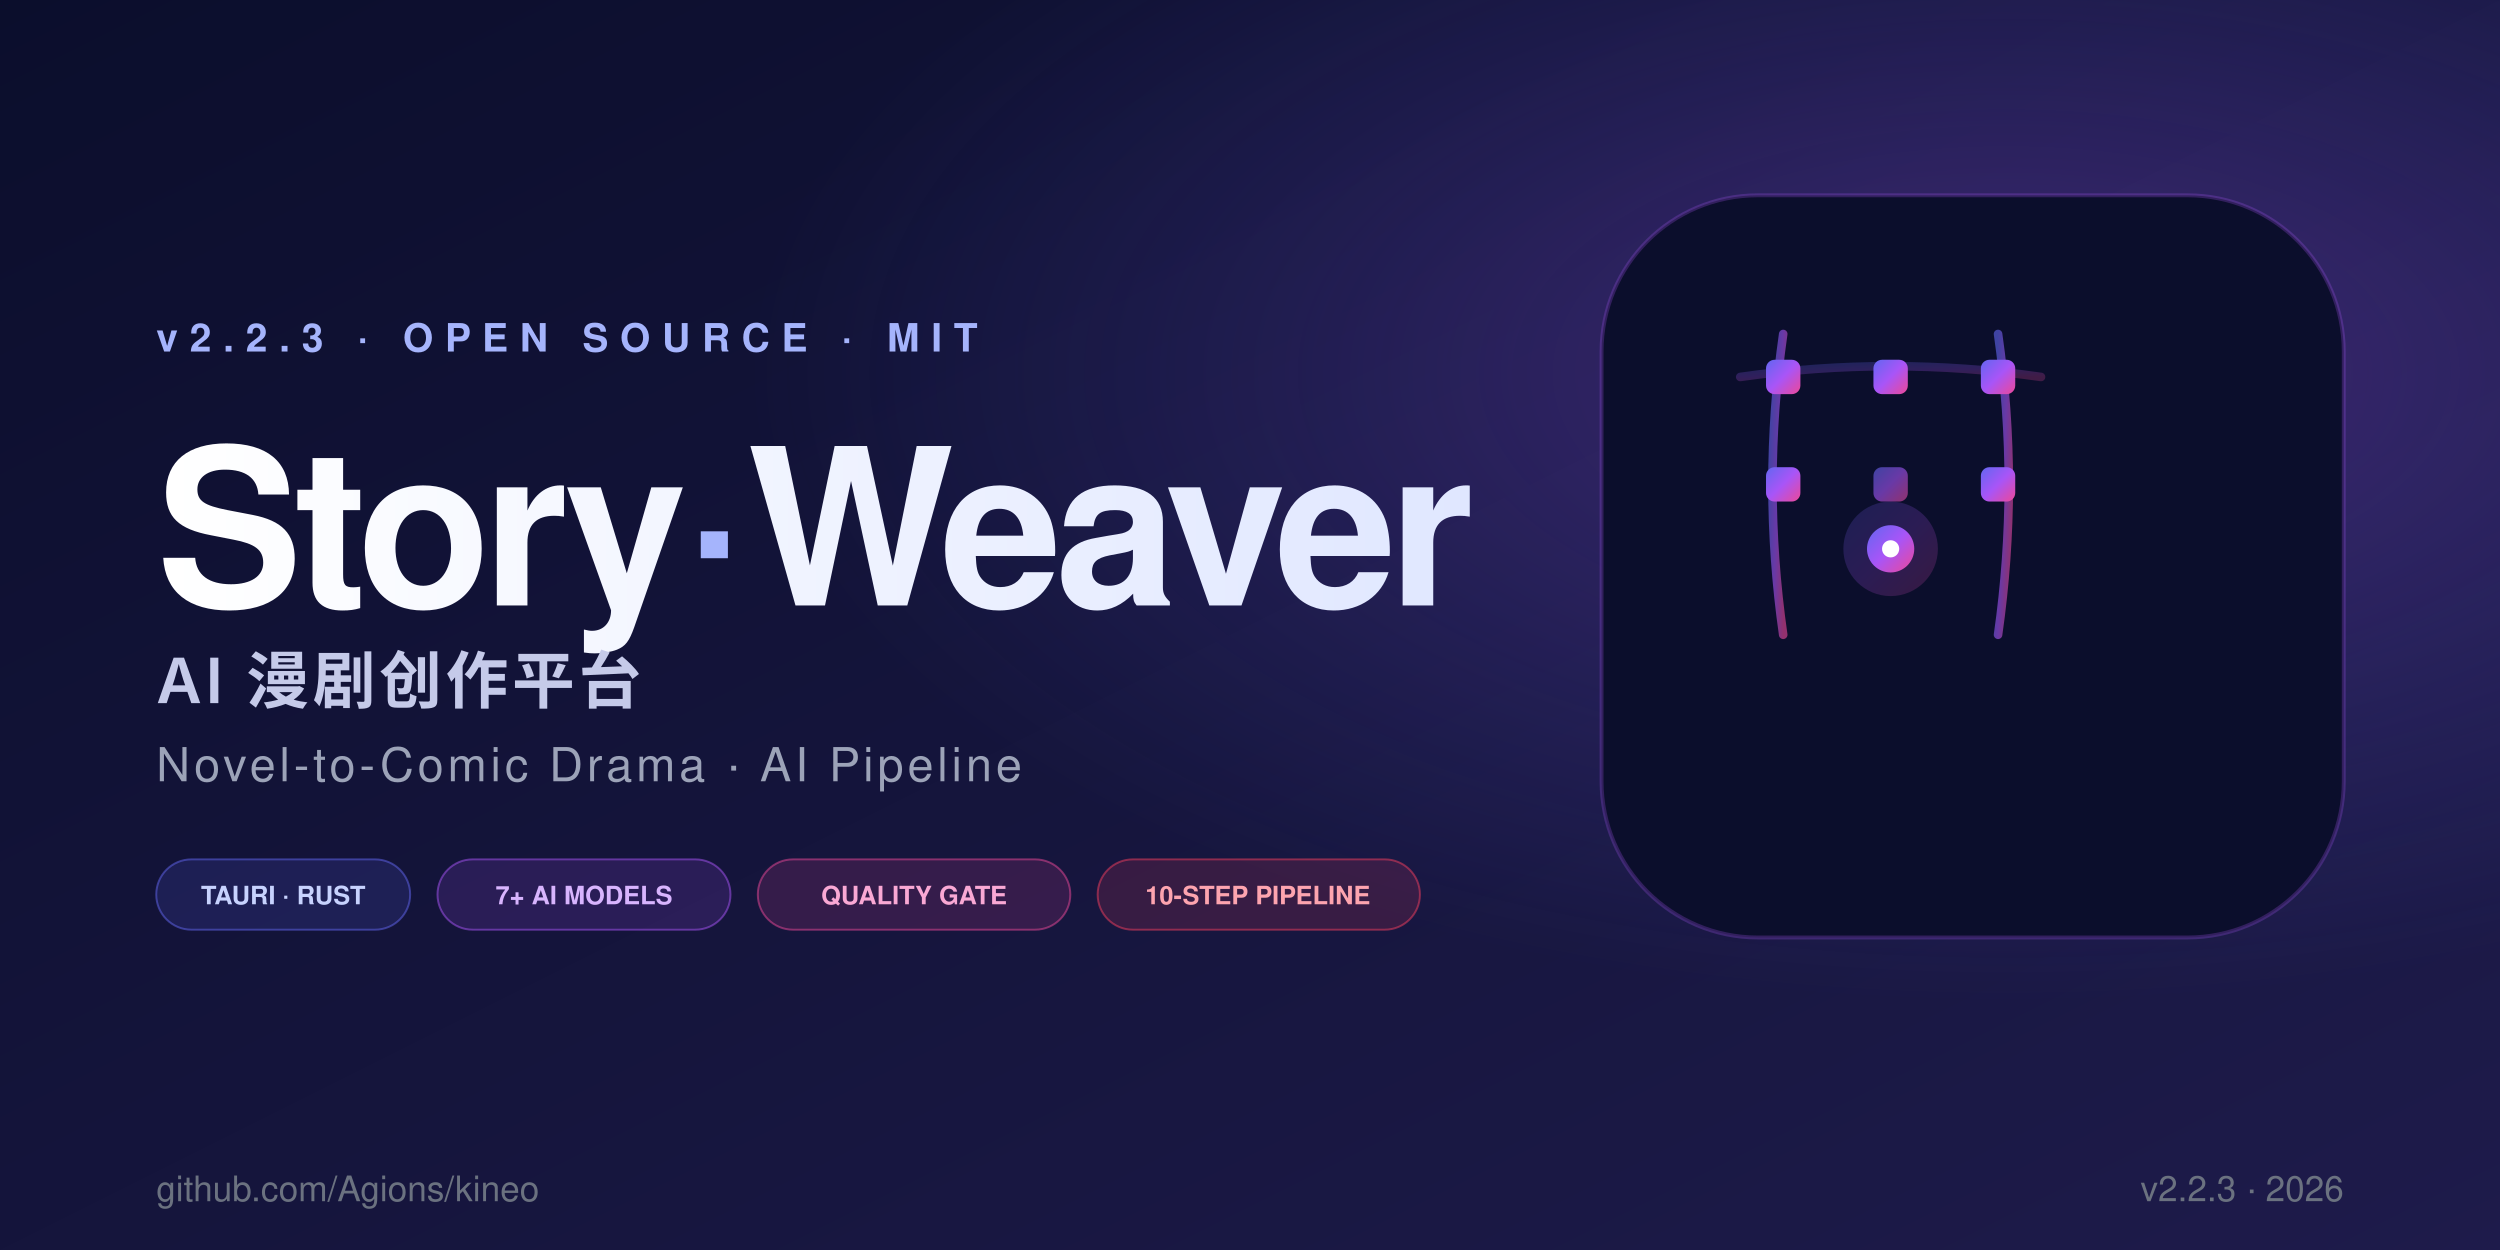
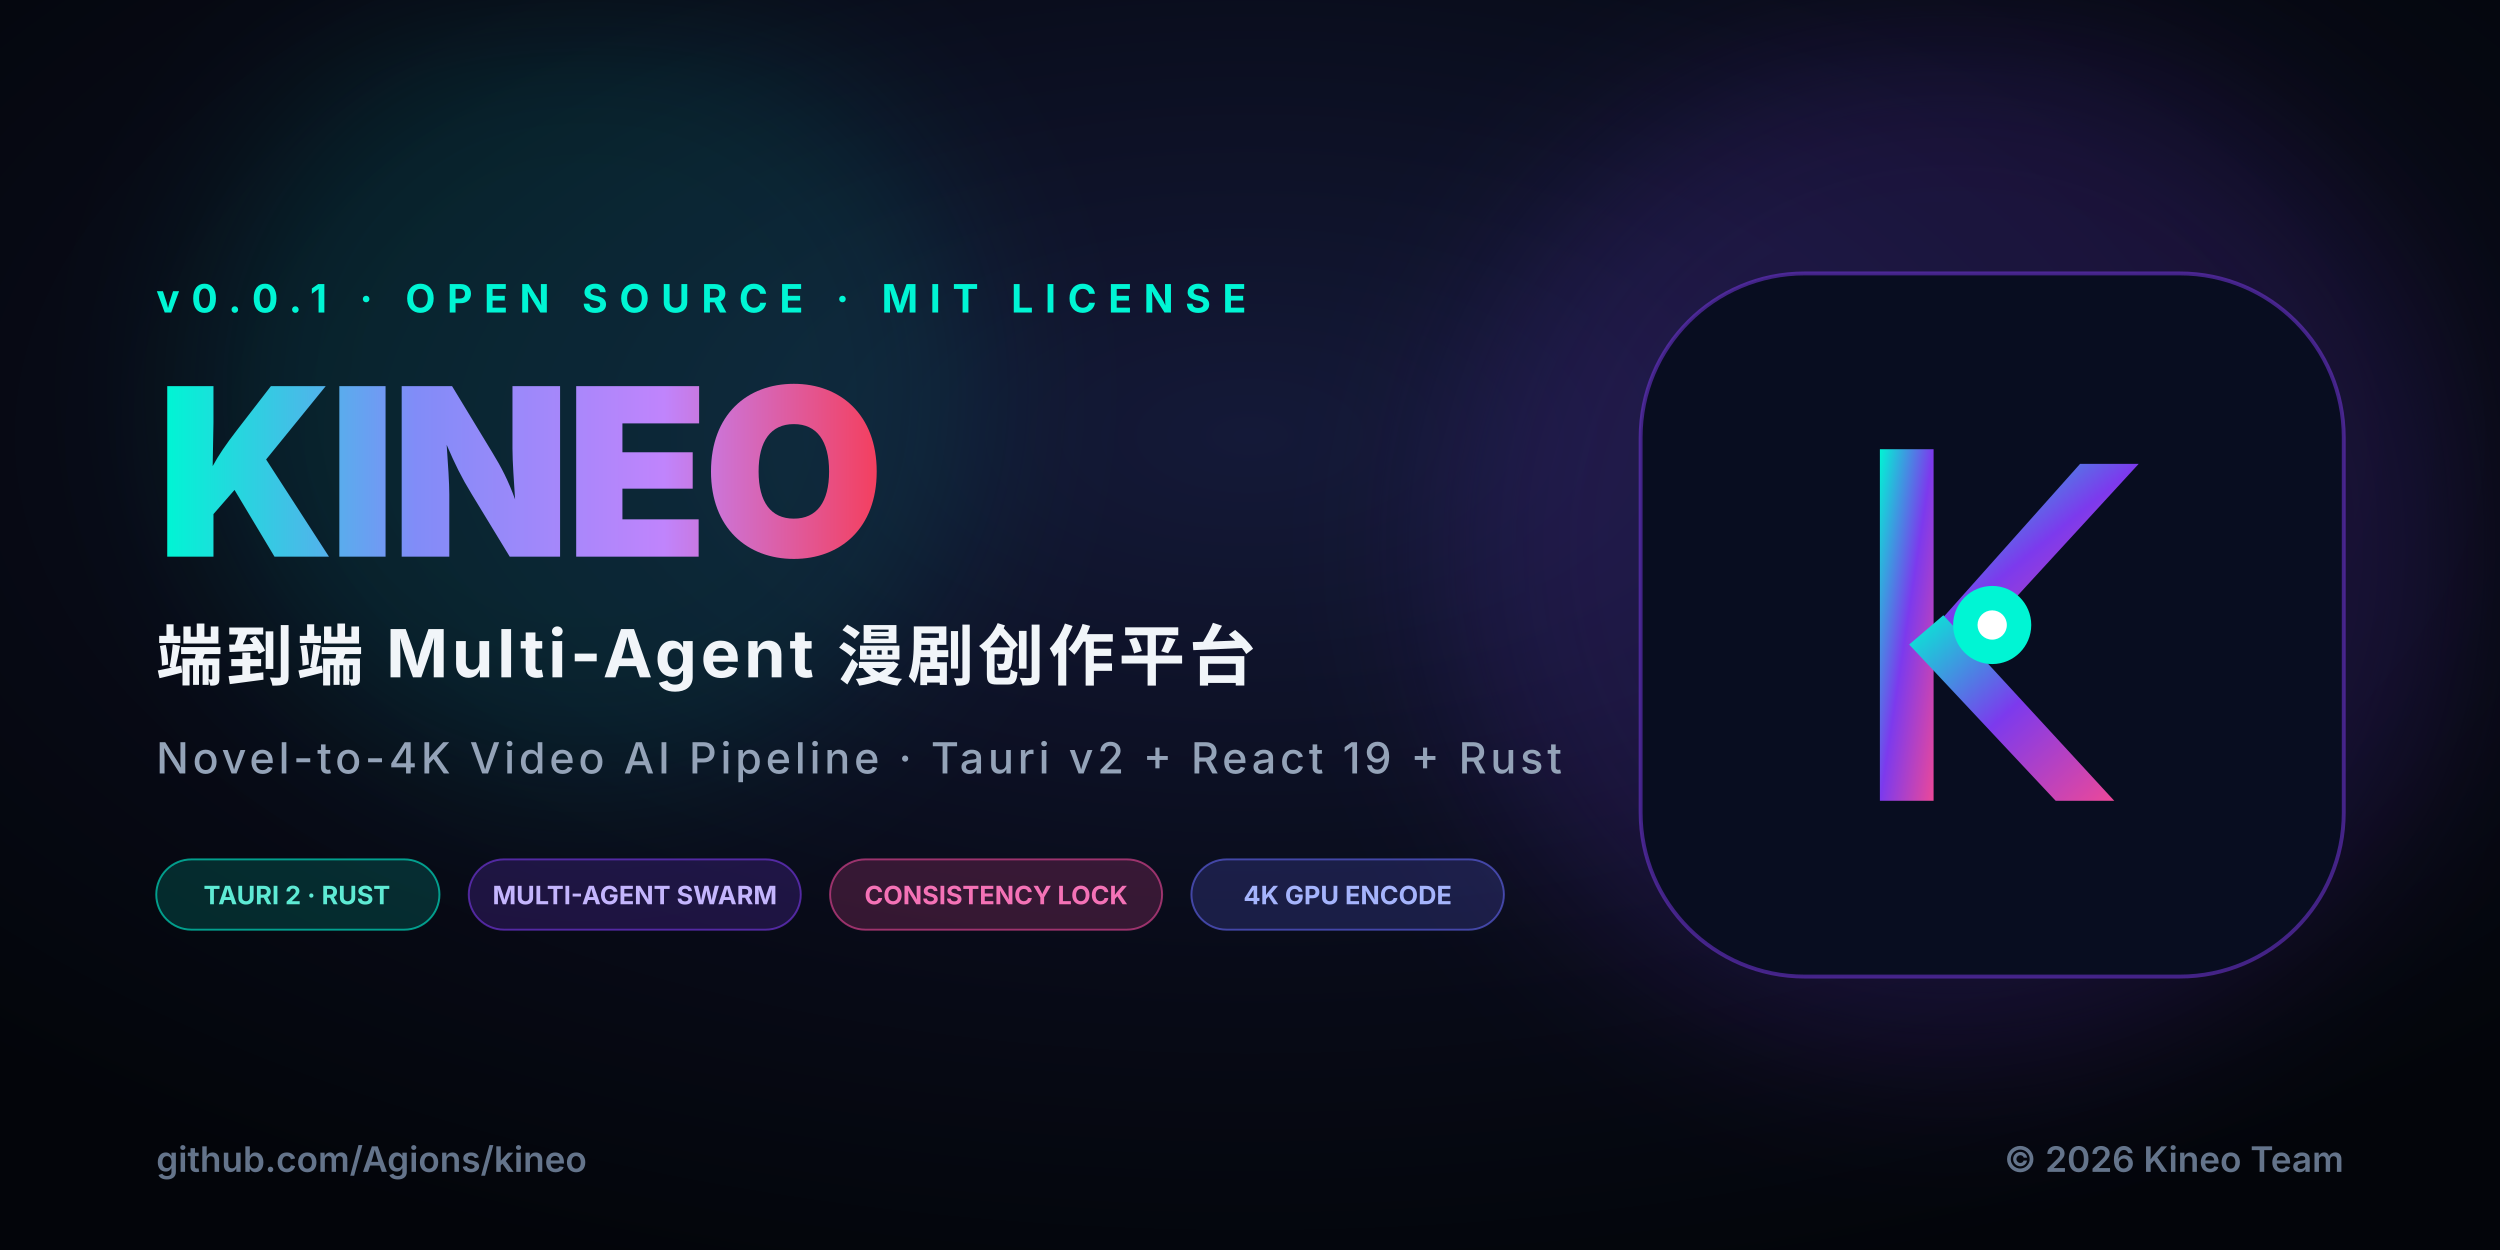
- <svg xmlns="http://www.w3.org/2000/svg" viewBox="0 0 1280 640" role="img" aria-label="Story Weaver">
+ <svg xmlns="http://www.w3.org/2000/svg" viewBox="0 0 1280 640" role="img" aria-label="Kineo social card">
  <defs>
-     <linearGradient id="og1" x1="0%" y1="0%" x2="100%" y2="100%">
-       <stop offset="0%" stop-color="#0B0E2C" />
-       <stop offset="100%" stop-color="#1E1B4B" />
+     <radialGradient id="ogBgGrad" cx="50%" cy="35%" r="70%">
+       <stop offset="0%" stop-color="#141938" />
+       <stop offset="60%" stop-color="#080B18" />
+       <stop offset="100%" stop-color="#03050A" />
+     </radialGradient>
+     <linearGradient id="ogText" x1="0%" y1="0%" x2="100%" y2="0%">
+       <stop offset="0%" stop-color="#00F5D4" />
+       <stop offset="35%" stop-color="#818CF8" />
+       <stop offset="70%" stop-color="#C084FC" />
+       <stop offset="100%" stop-color="#F43F5E" />
    </linearGradient>
-     <linearGradient id="og2" x1="0%" y1="0%" x2="100%" y2="100%">
-       <stop offset="0%" stop-color="#6366F1" />
-       <stop offset="50%" stop-color="#A855F7" />
+     <linearGradient id="ogLogoGrad" x1="0%" y1="0%" x2="100%" y2="100%">
+       <stop offset="0%" stop-color="#00F5D4" />
+       <stop offset="50%" stop-color="#7C3AED" />
      <stop offset="100%" stop-color="#EC4899" />
    </linearGradient>
-     <radialGradient id="og3" cx="80%" cy="30%" r="50%">
-       <stop offset="0%" stop-color="#A855F7" stop-opacity="0.3" />
-       <stop offset="100%" stop-color="#6366F1" stop-opacity="0" />
-     </radialGradient>
-     <linearGradient id="ogText" x1="0%" y1="0%" x2="100%" y2="0%">
-       <stop offset="0%" stop-color="#FFFFFF" />
-       <stop offset="100%" stop-color="#E0E7FF" />
-     </linearGradient>
  </defs>
-   <rect width="1280" height="640" fill="url(#og1)" />
-   <rect width="1280" height="640" fill="url(#og3)" />
+   <rect width="1280" height="640" fill="url(#ogBgGrad)" />
+   <circle cx="1000" cy="280" r="260" fill="#7C3AED" opacity="0.15" filter="blur(40px)" />
+   <circle cx="300" cy="200" r="200" fill="#00F5D4" opacity="0.10" filter="blur(40px)" />
  <g transform="translate(80 0)">
-     <text y="180" font-family="-apple-system, BlinkMacSystemFont, 'Segoe UI', Helvetica, Arial, sans-serif" font-size="20" font-weight="600" letter-spacing="6" fill="#A5B4FC">v2.2.3 · OPEN SOURCE · MIT</text>
-     <text y="310" font-family="-apple-system, BlinkMacSystemFont, 'Segoe UI', Helvetica, Arial, sans-serif" font-size="112" font-weight="800" letter-spacing="-4" fill="url(#ogText)">Story<tspan fill="#A5B4FC"> · </tspan>Weaver</text>
-     <text y="360" font-family="-apple-system, BlinkMacSystemFont, 'PingFang SC', 'Microsoft YaHei', sans-serif" font-size="32" font-weight="600" letter-spacing="2" fill="#C5CAE9">AI 漫剧创作平台</text>
-     <text y="400" font-family="-apple-system, BlinkMacSystemFont, 'Segoe UI', Helvetica, Arial, sans-serif" font-size="24" font-weight="500" letter-spacing="2" fill="#9CA3B8">Novel-to-Comic Drama · AI Pipeline</text>
-     <g transform="translate(0 440)" font-family="-apple-system, BlinkMacSystemFont, 'Segoe UI', Helvetica, Arial, sans-serif" font-weight="600">
-       <rect width="130" height="36" rx="18" fill="#6366F1" fill-opacity="0.15" stroke="#6366F1" stroke-opacity="0.5" />
-       <text x="65" y="23" font-size="13" fill="#C7D2FE" text-anchor="middle">TAURI · RUST</text>
-       <g transform="translate(144 0)">
-         <rect width="150" height="36" rx="18" fill="#A855F7" fill-opacity="0.15" stroke="#A855F7" stroke-opacity="0.5" />
-         <text x="75" y="23" font-size="13" fill="#D8B4FE" text-anchor="middle">7+ AI MODELS</text>
+     <text y="160" font-family="-apple-system, BlinkMacSystemFont, 'Segoe UI', sans-serif" font-size="20" font-weight="700" letter-spacing="6" fill="#00F5D4">
+       v0.0.1 · OPEN SOURCE · MIT LICENSE
+     </text>
+     <text y="285" font-family="-apple-system, BlinkMacSystemFont, 'Segoe UI', 'Montserrat', sans-serif" font-size="120" font-weight="900" letter-spacing="-3" fill="url(#ogText)">
+       KINEO
+     </text>
+     <text y="348" font-family="-apple-system, BlinkMacSystemFont, 'PingFang SC', 'Microsoft YaHei', sans-serif" font-size="34" font-weight="700" letter-spacing="2" fill="#F1F5F9">
+       端到端 Multi-Agent 漫剧创作平台
+     </text>
+     <text y="396" font-family="-apple-system, BlinkMacSystemFont, 'Segoe UI', sans-serif" font-size="22" font-weight="500" letter-spacing="2" fill="#94A3B8">
+       Novel-to-4K Video AI Pipeline · Tauri v2 + React 19 + Rust
+     </text>
+     <g transform="translate(0 440)" font-family="-apple-system, BlinkMacSystemFont, 'Segoe UI', sans-serif" font-size="13" font-weight="700">
+       <g>
+         <rect width="145" height="36" rx="18" fill="#00F5D4" fill-opacity="0.15" stroke="#00F5D4" stroke-opacity="0.6" />
+         <text x="72" y="23" fill="#5EEAD4" text-anchor="middle">TAURI 2 · RUST</text>
      </g>
-       <g transform="translate(308 0)">
-         <rect width="160" height="36" rx="18" fill="#EC4899" fill-opacity="0.15" stroke="#EC4899" stroke-opacity="0.5" />
-         <text x="80" y="23" font-size="13" fill="#F9A8D4" text-anchor="middle">QUALITY GATE</text>
+       <g transform="translate(160 0)">
+         <rect width="170" height="36" rx="18" fill="#7C3AED" fill-opacity="0.2" stroke="#7C3AED" stroke-opacity="0.6" />
+         <text x="85" y="23" fill="#C4B5FD" text-anchor="middle">MULTI-AGENT SWARM</text>
      </g>
-       <g transform="translate(482 0)">
-         <rect width="165" height="36" rx="18" fill="#F43F5E" fill-opacity="0.15" stroke="#F43F5E" stroke-opacity="0.5" />
-         <text x="82" y="23" font-size="13" fill="#FDA4AF" text-anchor="middle">10-STEP PIPELINE</text>
+       <g transform="translate(345 0)">
+         <rect width="170" height="36" rx="18" fill="#EC4899" fill-opacity="0.2" stroke="#EC4899" stroke-opacity="0.6" />
+         <text x="85" y="23" fill="#F472B6" text-anchor="middle">CONSISTENCY LOCK</text>
+       </g>
+       <g transform="translate(530 0)">
+         <rect width="160" height="36" rx="18" fill="#6366F1" fill-opacity="0.2" stroke="#6366F1" stroke-opacity="0.6" />
+         <text x="80" y="23" fill="#A5B4FC" text-anchor="middle">4K GPU ENCODE</text>
      </g>
    </g>
  </g>
-   <g transform="translate(820 100)">
-     <rect width="380" height="380" rx="80" fill="#0B0E2C" stroke="#A855F7" stroke-opacity="0.25" stroke-width="2" />
-     <g transform="translate(60 60) scale(1.1)">
-       <g stroke="url(#og2)" stroke-width="4" stroke-linecap="round" opacity="0.6">
-         <path d="M 30 10 Q 20 80 30 150" fill="none" />
-         <path d="M 80 10 Q 80 80 80 150" fill="none" />
-         <path d="M 130 10 Q 140 80 130 150" fill="none" />
-         <path d="M 10 30 Q 80 20 150 30" fill="none" opacity="0.4" />
-         <path d="M 10 80 Q 80 80 150 80" fill="none" opacity="0.4" />
-       </g>
-       <g fill="url(#og2)">
-         <rect x="22" y="22" width="16" height="16" rx="4" />
-         <rect x="72" y="22" width="16" height="16" rx="4" />
-         <rect x="122" y="22" width="16" height="16" rx="4" />
-         <rect x="22" y="72" width="16" height="16" rx="4" />
-         <rect x="72" y="72" width="16" height="16" rx="4" opacity="0.6" />
-         <rect x="122" y="72" width="16" height="16" rx="4" />
-       </g>
-       <g transform="translate(80 110)">
-         <circle r="22" fill="url(#og2)" opacity="0.2" />
-         <circle r="11" fill="url(#og2)" />
-         <circle r="4" fill="#FFFFFF" />
-       </g>
+   <g transform="translate(840 140)">
+     <rect width="360" height="360" rx="84" fill="#080D20" stroke="#7C3AED" stroke-width="2" stroke-opacity="0.5" />
+     <g transform="translate(20 20) scale(1.25)">
+       <path d="M 82 56 L 104 56 L 104 200 L 82 200 Z" fill="url(#ogLogoGrad)" />
+       <path d="M 98 136 L 164 62 L 188 62 L 120 136 Z" fill="url(#ogLogoGrad)" />
+       <path d="M 108 124 L 178 200 L 154 200 L 94 136 Z" fill="url(#ogLogoGrad)" />
+       <circle cx="128" cy="128" r="16" fill="#00F5D4" />
+       <circle cx="128" cy="128" r="6" fill="#FFFFFF" />
    </g>
  </g>
-   <text x="80" y="615" font-family="-apple-system, BlinkMacSystemFont, 'Segoe UI', Helvetica, Arial, sans-serif" font-size="18" font-weight="500" fill="#6B7280">github.com/Agions/kineo</text>
-   <text x="1200" y="615" font-family="-apple-system, BlinkMacSystemFont, 'Segoe UI', Helvetica, Arial, sans-serif" font-size="18" font-weight="500" fill="#6B7280" text-anchor="end">v2.2.3 · 2026</text>
+   <text x="80" y="600" font-family="-apple-system, BlinkMacSystemFont, 'Segoe UI', sans-serif" font-size="18" font-weight="600" fill="#64748B">github.com/Agions/kineo</text>
+   <text x="1200" y="600" font-family="-apple-system, BlinkMacSystemFont, 'Segoe UI', sans-serif" font-size="18" font-weight="600" fill="#64748B" text-anchor="end">© 2026 Kineo Team</text>
</svg>
